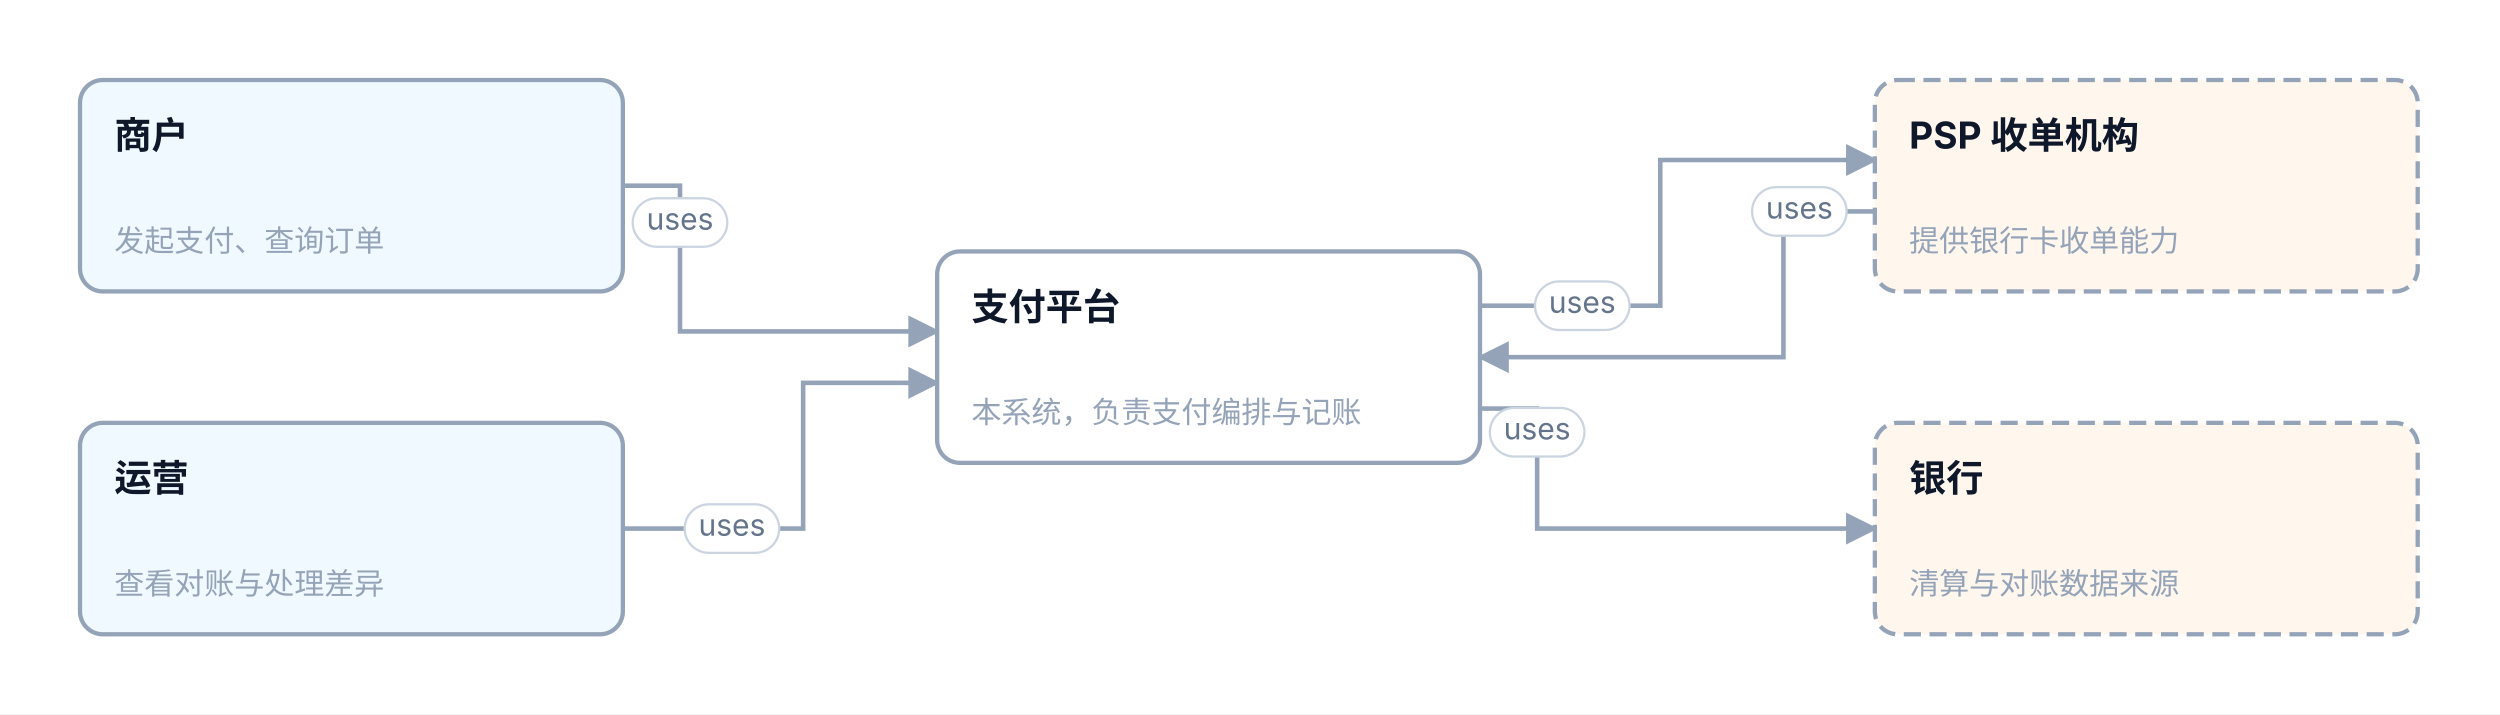
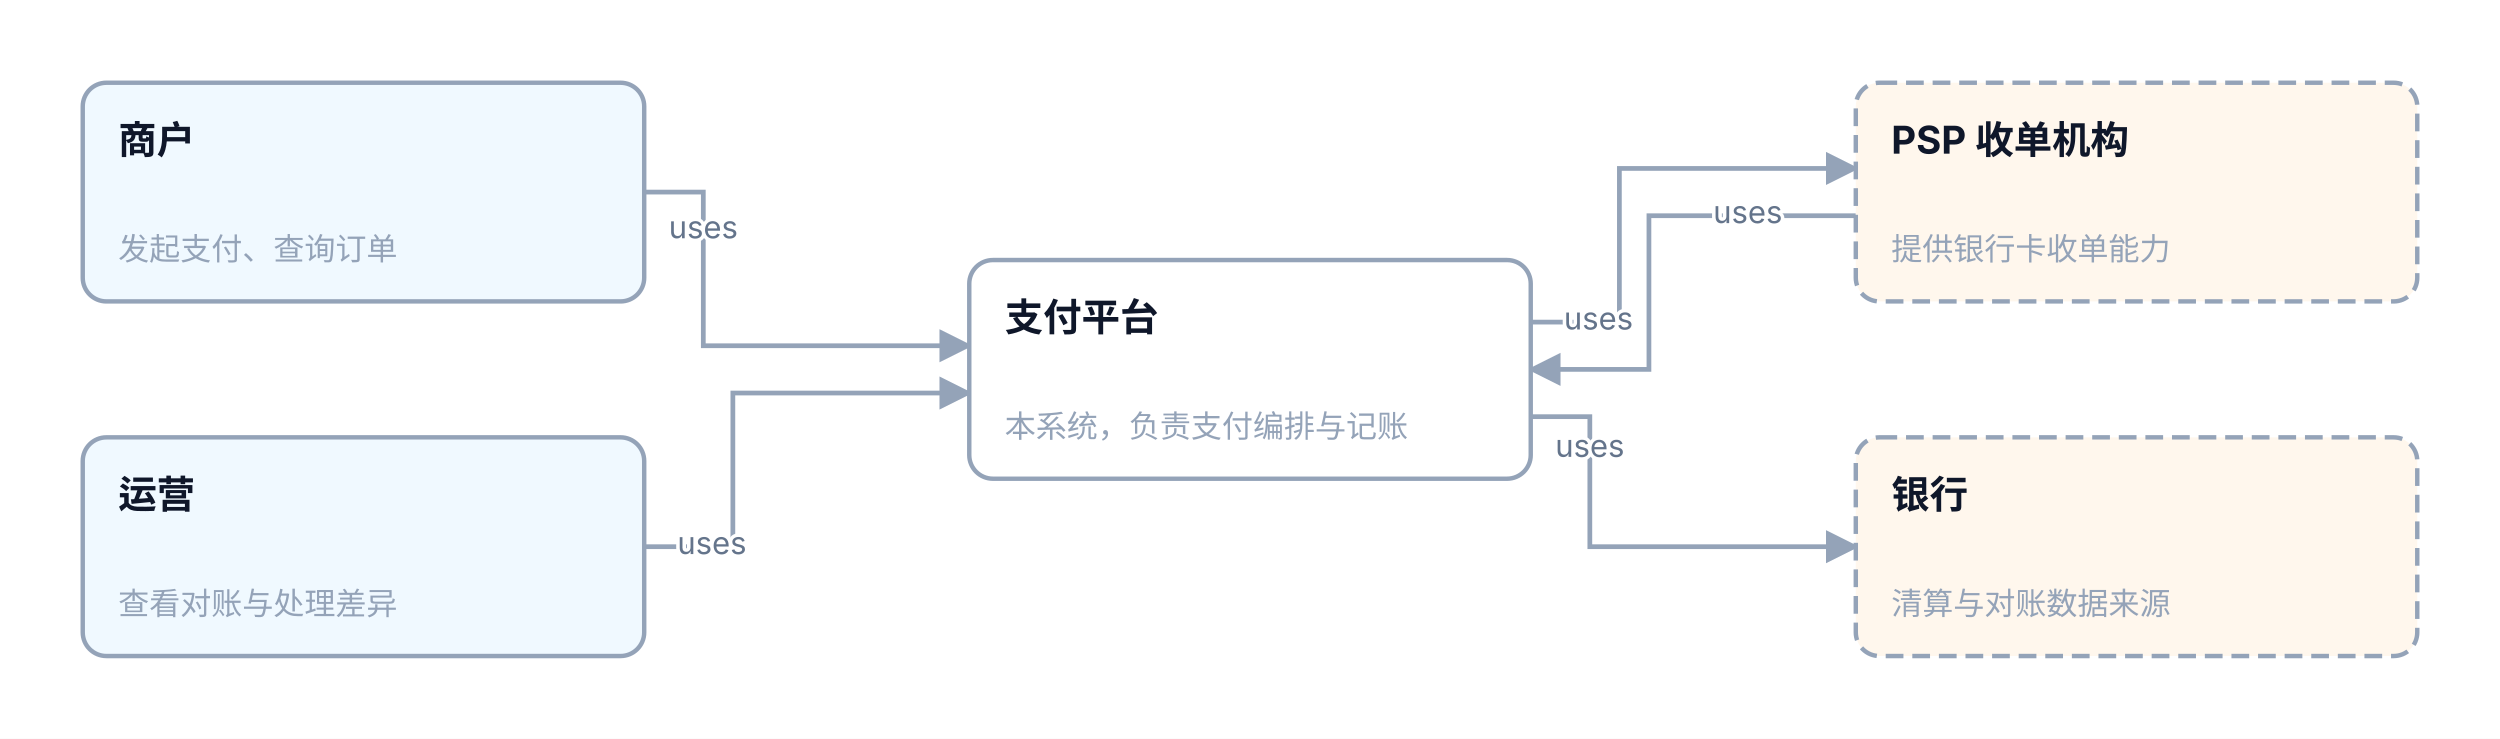
- <svg xmlns="http://www.w3.org/2000/svg" width="875" height="250" viewBox="0 0 875 250" role="img" aria-labelledby="cvn-title cvn-desc" font-family="-apple-system, BlinkMacSystemFont, 'Segoe UI', 'PingFang SC', 'Microsoft YaHei', sans-serif">
+ <svg xmlns="http://www.w3.org/2000/svg" width="846" height="250" viewBox="0 0 846 250" role="img" aria-labelledby="cvn-title cvn-desc" font-family="-apple-system, BlinkMacSystemFont, 'Segoe UI', 'PingFang SC', 'Microsoft YaHei', sans-serif">
  <defs>
    <marker id="cvn-arrow" viewBox="0 0 10 10" refX="9" refY="5" markerWidth="7" markerHeight="7" orient="auto-start-reverse">
      <path d="M0,0 L10,5 L0,10 z" fill="#94a3b8" />
    </marker>
  </defs>
-   <rect x="0" y="0" width="875" height="250" fill="#ffffff" />
+   <rect x="0" y="0" width="846" height="250" fill="#ffffff" />
  <g class="edge" data-id="r.merchant-pp">
-     <path d="M218 65 L238 65 L238 116 L308 116 L328 116" fill="none" stroke="transparent" stroke-width="10" pointer-events="stroke" />
-     <path d="M218 65 L238 65 L238 116 L308 116 L328 116" fill="none" stroke="#94a3b8" stroke-width="1.6" marker-end="url(#cvn-arrow)" />
+     <path d="M218 65 L238 65 L238 117 L308 117 L328 117" fill="none" stroke="transparent" stroke-width="10" pointer-events="stroke" />
+     <path d="M218 65 L238 65 L238 117 L308 117 L328 117" fill="none" stroke="#94a3b8" stroke-width="1.6" marker-end="url(#cvn-arrow)" />
  </g>
  <g class="edge" data-id="r.ops-pp">
-     <path d="M218 185 L238 185 L281.1 185 L281.1 134 L308 134 L328 134" fill="none" stroke="transparent" stroke-width="10" pointer-events="stroke" />
-     <path d="M218 185 L238 185 L281.1 185 L281.1 134 L308 134 L328 134" fill="none" stroke="#94a3b8" stroke-width="1.6" marker-end="url(#cvn-arrow)" />
+     <path d="M218 185 L238 185 L248 185 L248 133 L308 133 L328 133" fill="none" stroke="transparent" stroke-width="10" pointer-events="stroke" />
+     <path d="M218 185 L238 185 L248 185 L248 133 L308 133 L328 133" fill="none" stroke="#94a3b8" stroke-width="1.6" marker-end="url(#cvn-arrow)" />
  </g>
  <g class="edge" data-id="r.pp-psp">
-     <path d="M518 107 L538 107 L581.1 107 L581.1 56 L636.2 56 L656.2 56" fill="none" stroke="transparent" stroke-width="10" pointer-events="stroke" />
-     <path d="M518 107 L538 107 L581.1 107 L581.1 56 L636.2 56 L656.2 56" fill="none" stroke="#94a3b8" stroke-width="1.6" marker-end="url(#cvn-arrow)" />
+     <path d="M518 109 L538 109 L548 109 L548 57 L608 57 L628 57" fill="none" stroke="transparent" stroke-width="10" pointer-events="stroke" />
+     <path d="M518 109 L538 109 L548 109 L548 57 L608 57 L628 57" fill="none" stroke="#94a3b8" stroke-width="1.6" marker-end="url(#cvn-arrow)" />
  </g>
  <g class="edge" data-id="r.psp-pp">
-     <path d="M656.2 74 L636.2 74 L624.2 74 L624.2 125 L538 125 L518 125" fill="none" stroke="transparent" stroke-width="10" pointer-events="stroke" />
-     <path d="M656.2 74 L636.2 74 L624.2 74 L624.2 125 L538 125 L518 125" fill="none" stroke="#94a3b8" stroke-width="1.6" marker-end="url(#cvn-arrow)" />
+     <path d="M628 73 L608 73 L558 73 L558 125 L538 125 L518 125" fill="none" stroke="transparent" stroke-width="10" pointer-events="stroke" />
+     <path d="M628 73 L608 73 L558 73 L558 125 L538 125 L518 125" fill="none" stroke="#94a3b8" stroke-width="1.6" marker-end="url(#cvn-arrow)" />
  </g>
  <g class="edge" data-id="r.pp-bank">
-     <path d="M518 143 L538 143 L538 185 L636.2 185 L656.2 185" fill="none" stroke="transparent" stroke-width="10" pointer-events="stroke" />
-     <path d="M518 143 L538 143 L538 185 L636.2 185 L656.2 185" fill="none" stroke="#94a3b8" stroke-width="1.6" marker-end="url(#cvn-arrow)" />
+     <path d="M518 141 L538 141 L538 185 L608 185 L628 185" fill="none" stroke="transparent" stroke-width="10" pointer-events="stroke" />
+     <path d="M518 141 L538 141 L538 185 L608 185 L628 185" fill="none" stroke="#94a3b8" stroke-width="1.6" marker-end="url(#cvn-arrow)" />
  </g>
-   <rect class="edge-label-bg" x="221.45" y="69.38" width="33.1" height="17" rx="8.5" fill="#ffffff" stroke="#cbd5e1" stroke-width="0.8" />
-   <text class="edge-label" x="238" y="80.38" text-anchor="middle" font-size="10.5" fill="#64748b">uses</text>
-   <rect class="edge-label-bg" x="239.63" y="176.5" width="33.1" height="17" rx="8.5" fill="#ffffff" stroke="#cbd5e1" stroke-width="0.8" />
-   <text class="edge-label" x="256.18" y="187.5" text-anchor="middle" font-size="10.5" fill="#64748b">uses</text>
-   <rect class="edge-label-bg" x="537.24" y="98.5" width="33.1" height="17" rx="8.5" fill="#ffffff" stroke="#cbd5e1" stroke-width="0.8" />
-   <text class="edge-label" x="553.79" y="109.5" text-anchor="middle" font-size="10.5" fill="#64748b">uses</text>
-   <rect class="edge-label-bg" x="613.22" y="65.5" width="33.1" height="17" rx="8.5" fill="#ffffff" stroke="#cbd5e1" stroke-width="0.8" />
-   <text class="edge-label" x="629.77" y="76.5" text-anchor="middle" font-size="10.5" fill="#64748b">uses</text>
-   <rect class="edge-label-bg" x="521.45" y="142.78" width="33.1" height="17" rx="8.5" fill="#ffffff" stroke="#cbd5e1" stroke-width="0.8" />
-   <text class="edge-label" x="538" y="153.78" text-anchor="middle" font-size="10.5" fill="#64748b">uses</text>
+   <text class="edge-label" x="238" y="80.63" text-anchor="middle" font-size="10.5" fill="#64748b" stroke="#ffffff" stroke-width="2.4" stroke-linejoin="round" paint-order="stroke">uses</text>
+   <text class="edge-label" x="240.92" y="187.5" text-anchor="middle" font-size="10.5" fill="#64748b" stroke="#ffffff" stroke-width="2.4" stroke-linejoin="round" paint-order="stroke">uses</text>
+   <text class="edge-label" x="540.92" y="111.5" text-anchor="middle" font-size="10.5" fill="#64748b" stroke="#ffffff" stroke-width="2.4" stroke-linejoin="round" paint-order="stroke">uses</text>
+   <text class="edge-label" x="591.45" y="75.5" text-anchor="middle" font-size="10.5" fill="#64748b" stroke="#ffffff" stroke-width="2.4" stroke-linejoin="round" paint-order="stroke">uses</text>
+   <text class="edge-label" x="538" y="154.61" text-anchor="middle" font-size="10.5" fill="#64748b" stroke="#ffffff" stroke-width="2.4" stroke-linejoin="round" paint-order="stroke">uses</text>
  <g class="node kind-person" data-id="e.merchant">
    <rect x="28" y="28" width="190" height="74" rx="8" fill="#f0f9ff" stroke="#94a3b8" stroke-width="1.5" />
    <text x="40" y="52" font-size="13" font-weight="650" fill="#0f172a">商户</text>
    <text x="40" y="88" font-size="10.5" fill="#94a3b8">发起支付、查询订单</text>
  </g>
  <g class="node kind-person" data-id="e.ops">
    <rect x="28" y="148" width="190" height="74" rx="8" fill="#f0f9ff" stroke="#94a3b8" stroke-width="1.5" />
    <text x="40" y="172" font-size="13" font-weight="650" fill="#0f172a">运营</text>
    <text x="40" y="208" font-size="10.5" fill="#94a3b8">查看对账与处理差异</text>
  </g>
  <g class="node kind-software-system" data-id="e.payment-platform">
    <rect x="328" y="88" width="190" height="74" rx="8" fill="#ffffff" stroke="#94a3b8" stroke-width="1.5" />
    <text x="340" y="112" font-size="13" font-weight="650" fill="#0f172a">支付平台</text>
    <text x="340" y="148" font-size="10.5" fill="#94a3b8">本系统，负责支付编排与记账</text>
  </g>
  <g class="node kind-external-system" data-id="e.psp">
-     <rect x="656.2" y="28" width="190" height="74" rx="8" fill="#fff7ed" stroke="#94a3b8" stroke-width="1.5" stroke-dasharray="6 3" />
-     <text x="668.2" y="52" font-size="13" font-weight="650" fill="#0f172a">PSP 收单机构</text>
-     <text x="668.2" y="88" font-size="10.5" fill="#94a3b8">提供银行卡收单能力</text>
+     <rect x="628" y="28" width="190" height="74" rx="8" fill="#fff7ed" stroke="#94a3b8" stroke-width="1.5" stroke-dasharray="6 3" />
+     <text x="640" y="52" font-size="13" font-weight="650" fill="#0f172a">PSP 收单机构</text>
+     <text x="640" y="88" font-size="10.5" fill="#94a3b8">提供银行卡收单能力</text>
  </g>
  <g class="node kind-external-system" data-id="e.bank">
-     <rect x="656.2" y="148" width="190" height="74" rx="8" fill="#fff7ed" stroke="#94a3b8" stroke-width="1.5" stroke-dasharray="6 3" />
-     <text x="668.2" y="172" font-size="13" font-weight="650" fill="#0f172a">银行</text>
-     <text x="668.2" y="208" font-size="10.5" fill="#94a3b8">清算与对账数据来源</text>
+     <rect x="628" y="148" width="190" height="74" rx="8" fill="#fff7ed" stroke="#94a3b8" stroke-width="1.5" stroke-dasharray="6 3" />
+     <text x="640" y="172" font-size="13" font-weight="650" fill="#0f172a">银行</text>
+     <text x="640" y="208" font-size="10.5" fill="#94a3b8">清算与对账数据来源</text>
  </g>
</svg>
